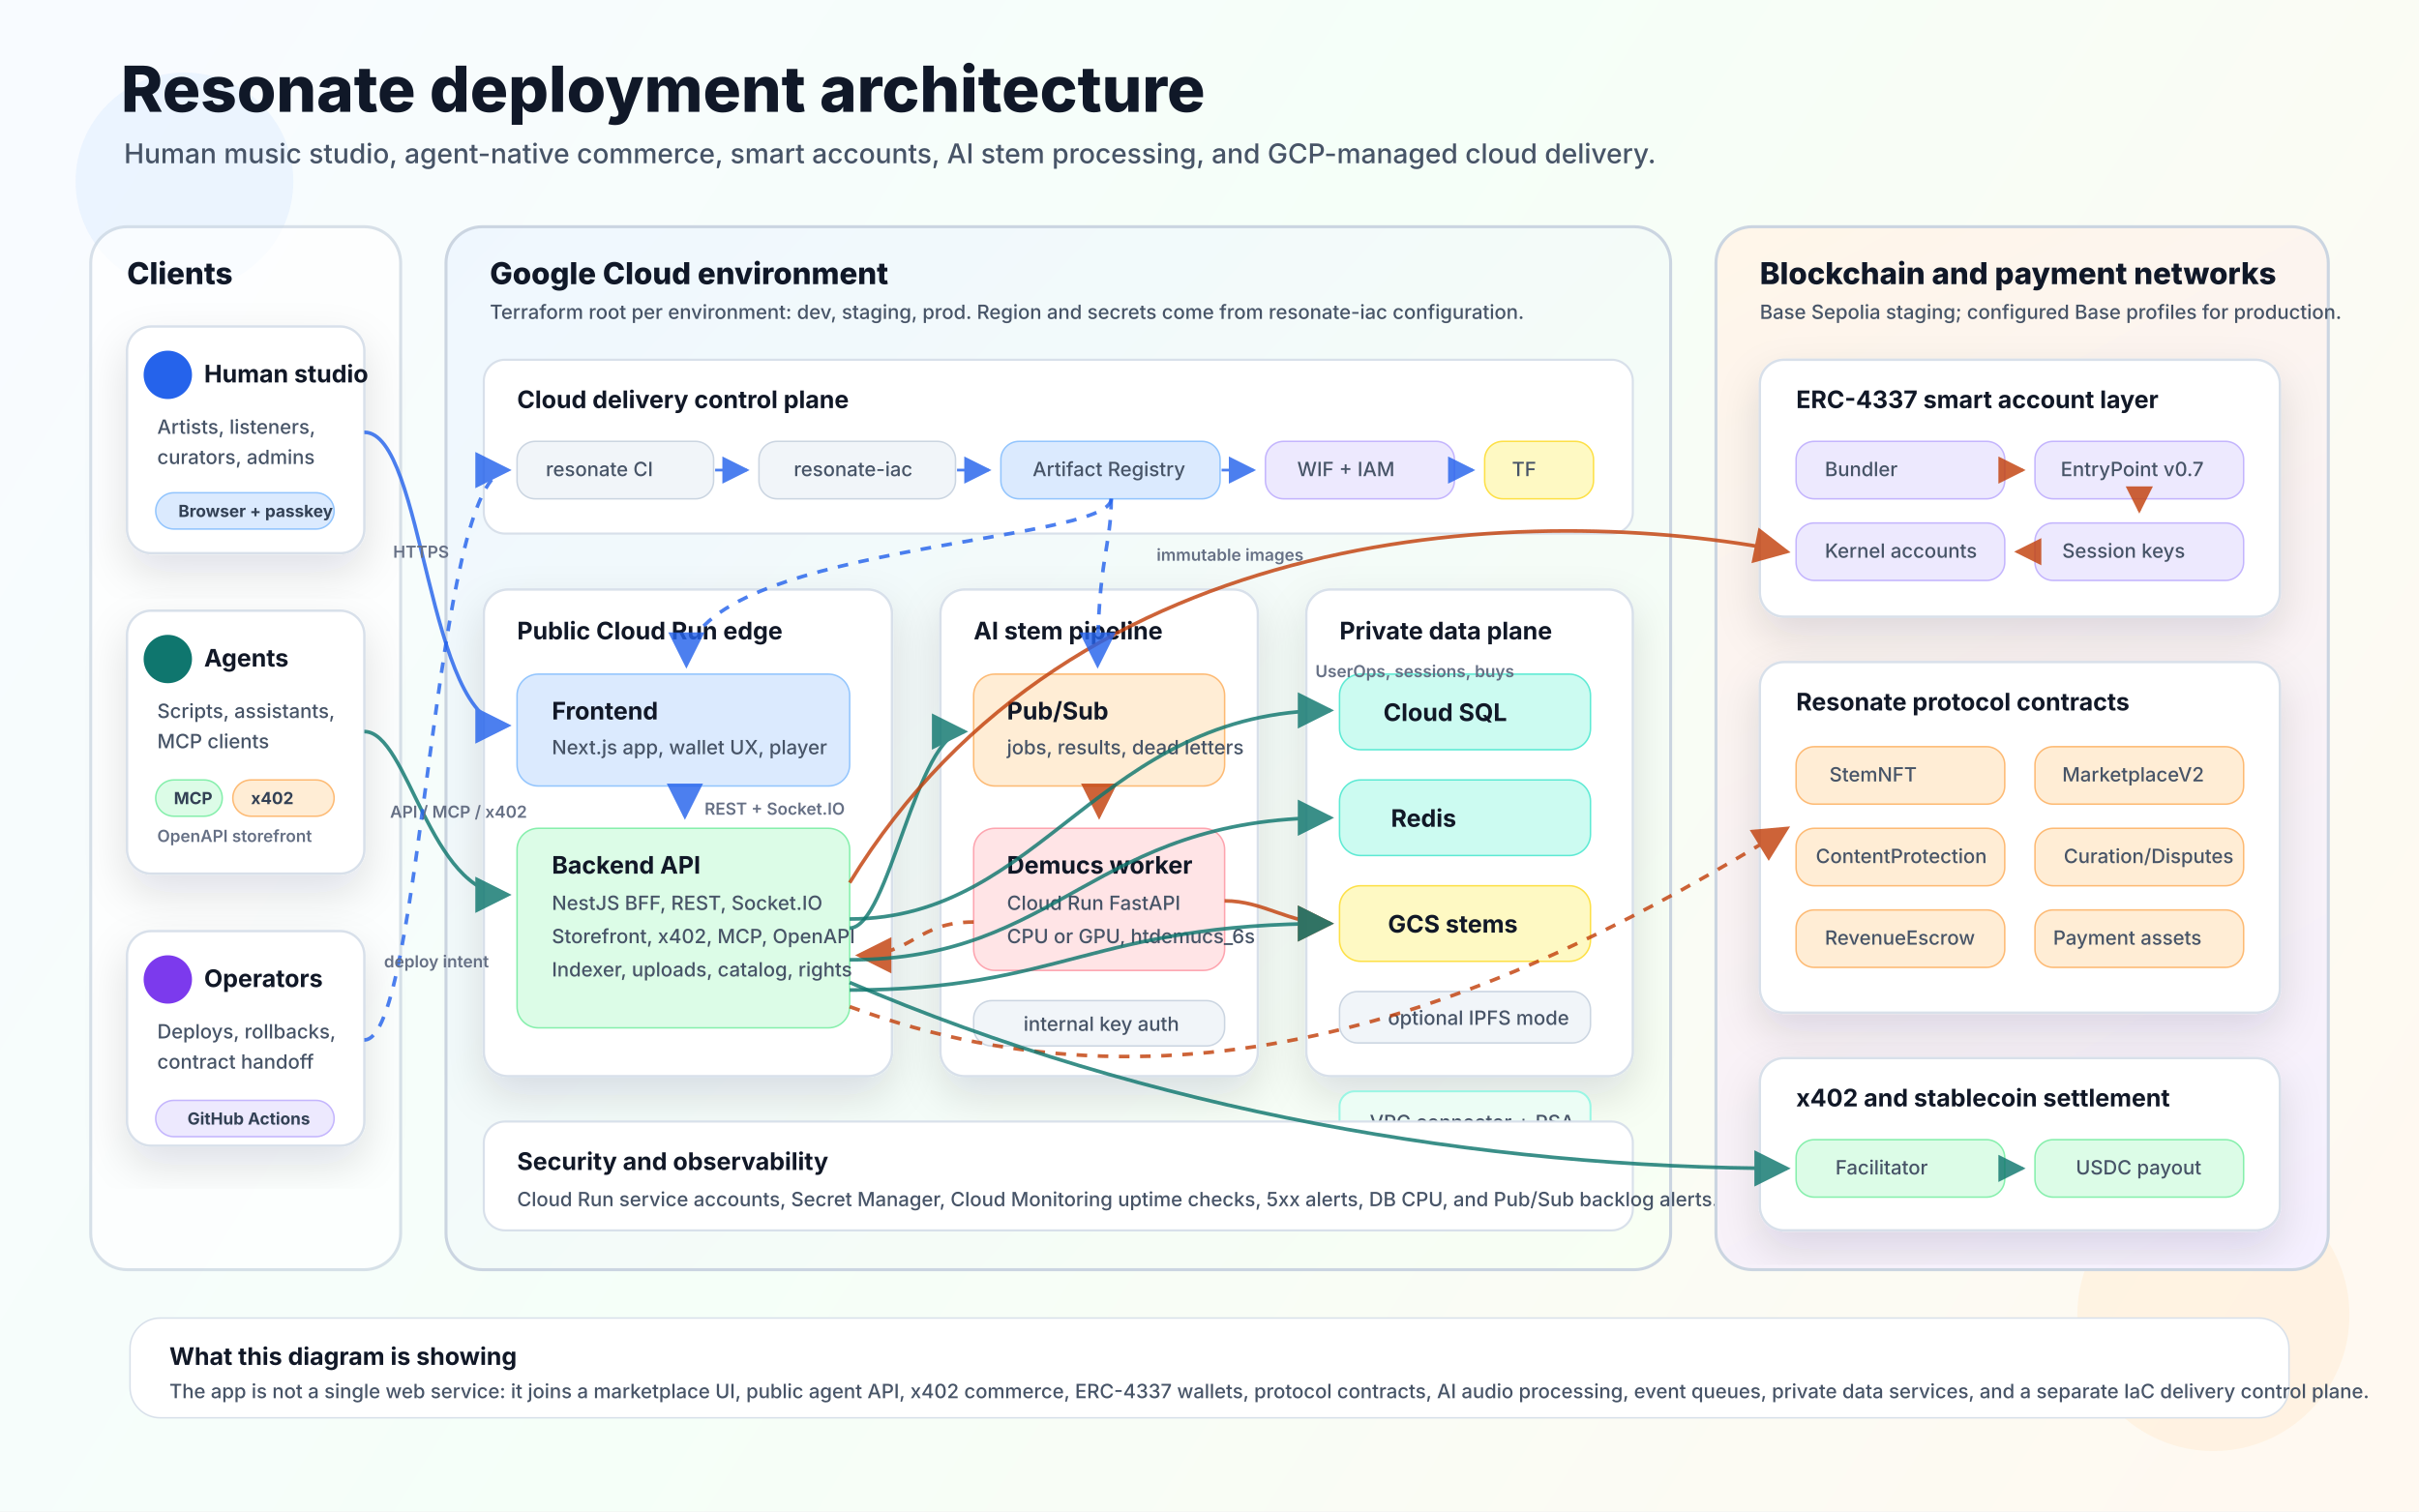
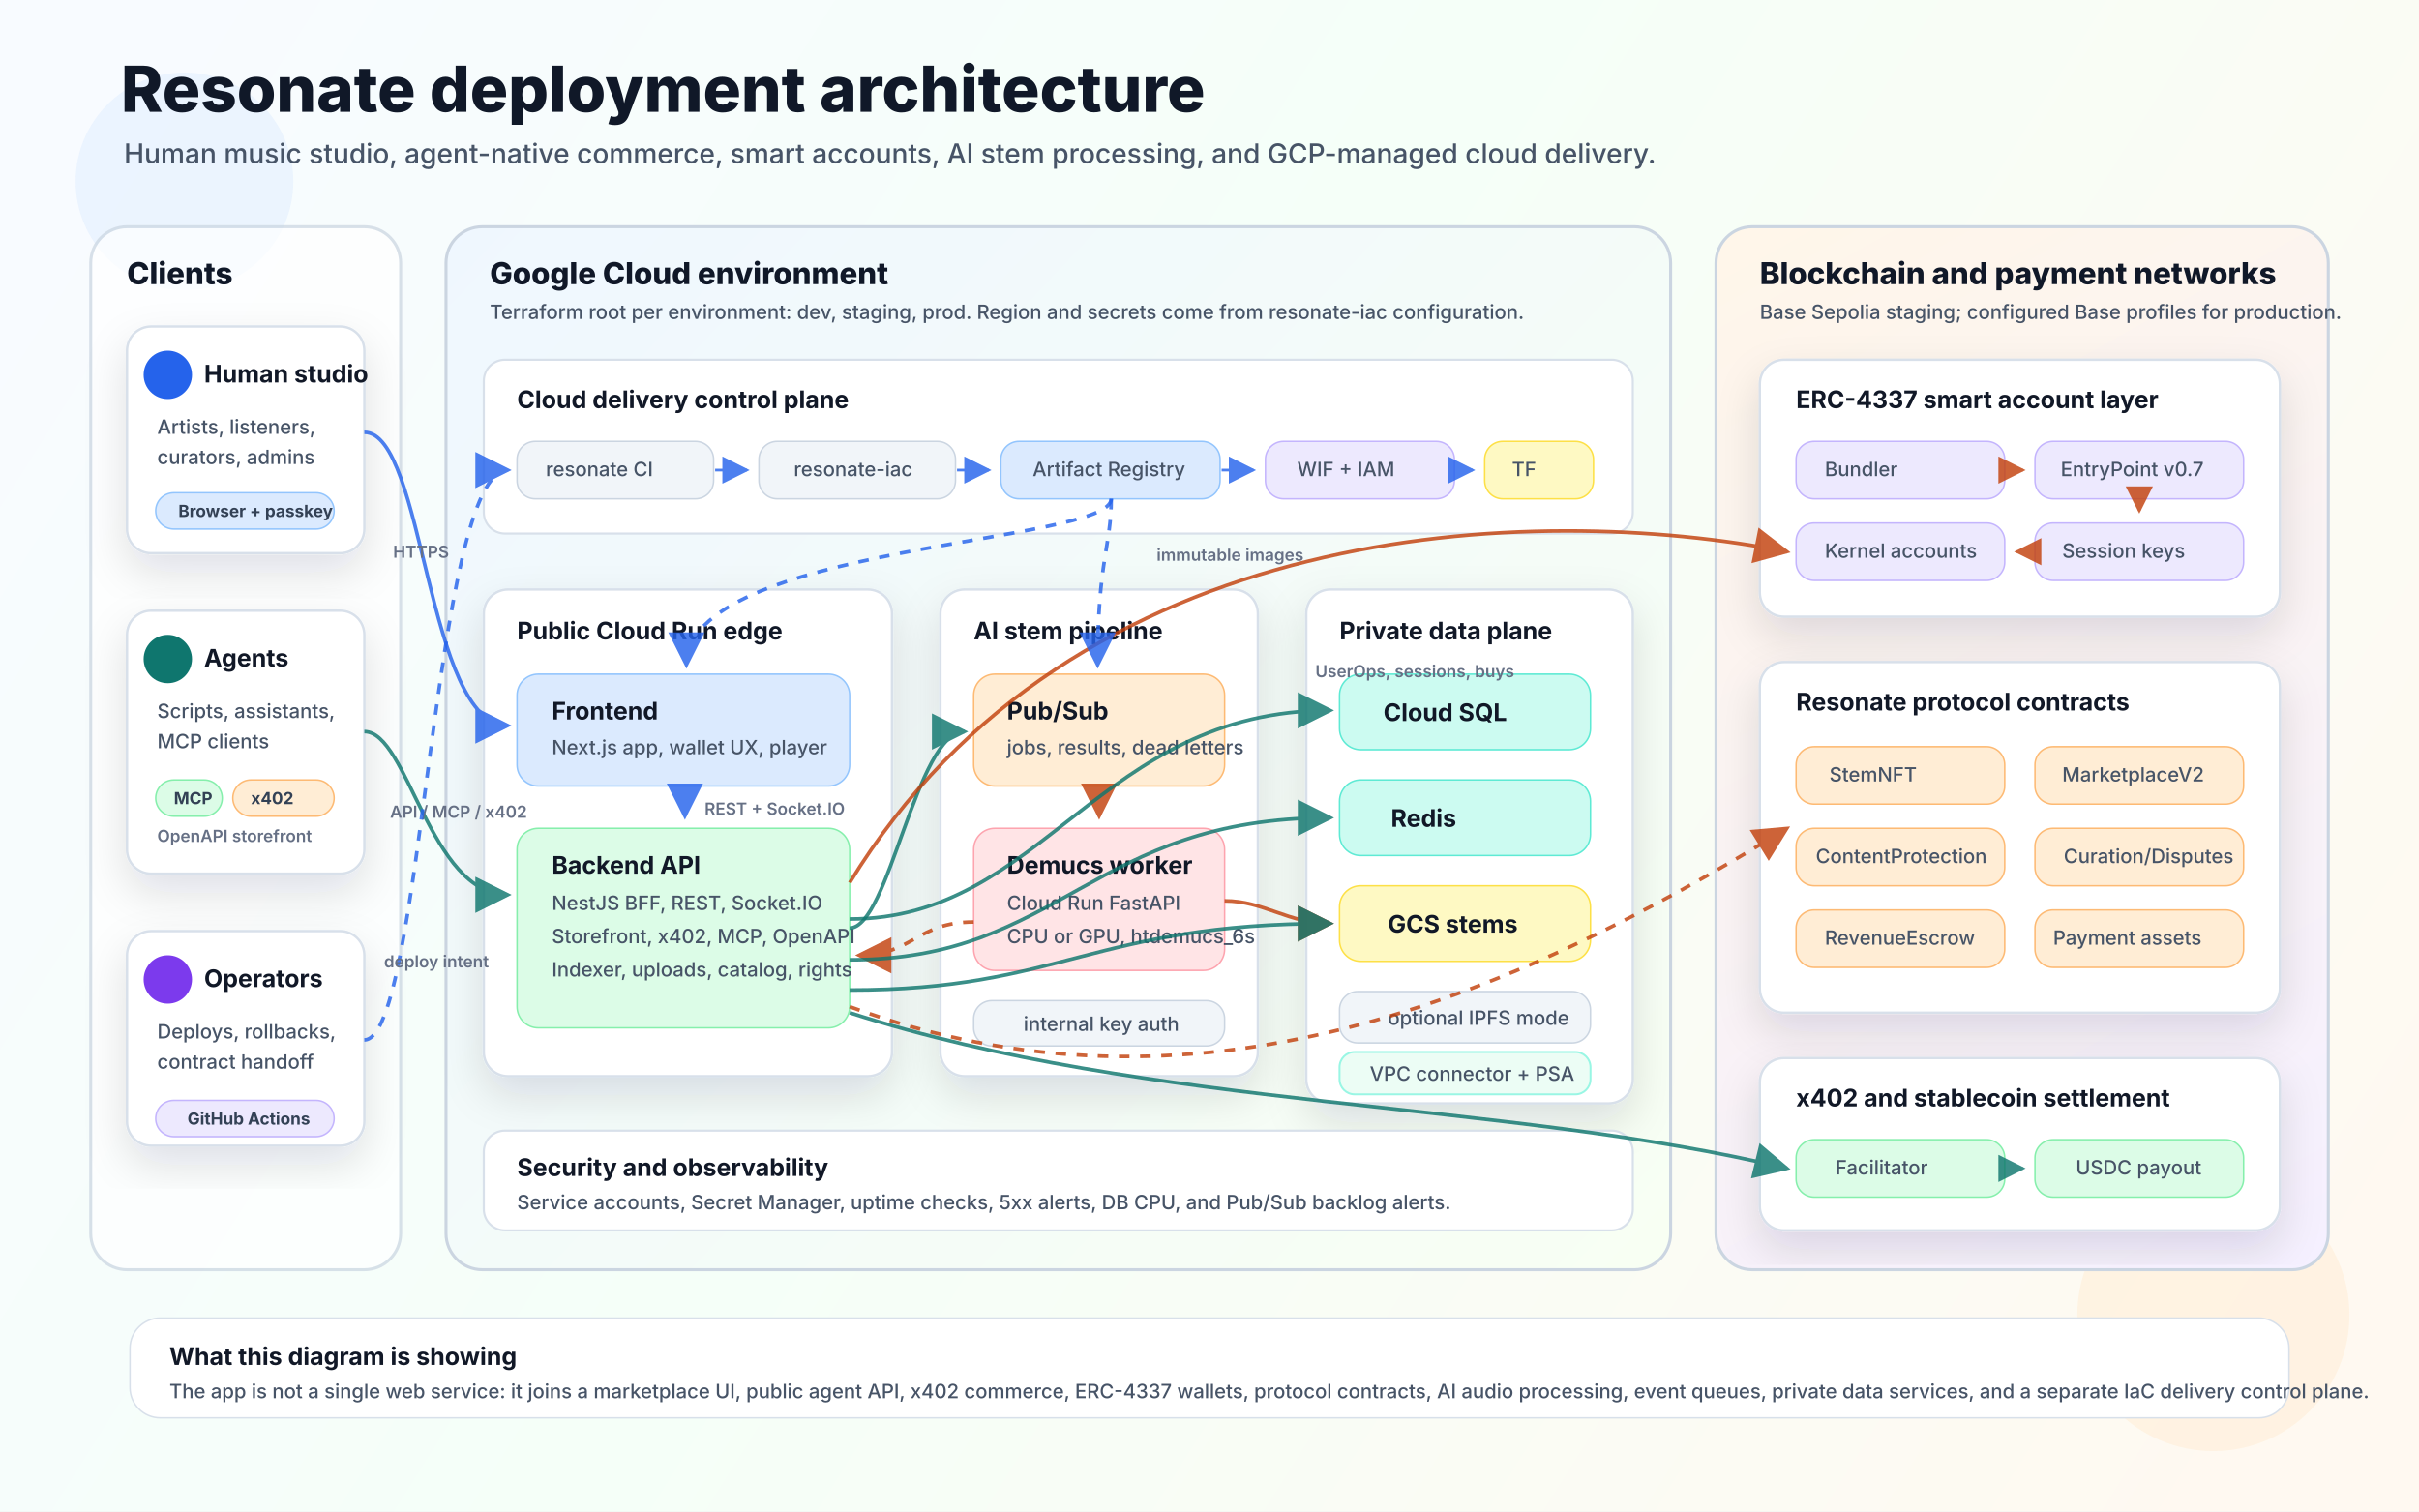
<svg xmlns="http://www.w3.org/2000/svg" width="1600" height="1000" viewBox="0 0 1600 1000" fill="none" role="img" aria-labelledby="title desc">
  <defs>
    <linearGradient id="hero" x1="80" y1="30" x2="1520" y2="940" gradientUnits="userSpaceOnUse">
      <stop stop-color="#F8FBFF" />
      <stop offset="0.45" stop-color="#F5FFF8" />
      <stop offset="1" stop-color="#FFF9F1" />
    </linearGradient>
    <linearGradient id="gcp" x1="280" y1="120" x2="1085" y2="880" gradientUnits="userSpaceOnUse">
      <stop stop-color="#EFF7FF" />
      <stop offset="1" stop-color="#F8FFF3" />
    </linearGradient>
    <linearGradient id="chain" x1="1120" y1="150" x2="1510" y2="850" gradientUnits="userSpaceOnUse">
      <stop stop-color="#FFF6E9" />
      <stop offset="1" stop-color="#F5F0FF" />
    </linearGradient>
    <filter id="shadow" x="-20%" y="-20%" width="140%" height="140%">
      <feDropShadow dx="0" dy="12" stdDeviation="14" flood-color="#1F2937" flood-opacity="0.12" />
    </filter>
    <marker id="arrowBlue" markerWidth="12" markerHeight="12" refX="10" refY="6" orient="auto">
      <path d="M1 1L11 6L1 11Z" fill="#2563EB" />
    </marker>
    <marker id="arrowGreen" markerWidth="12" markerHeight="12" refX="10" refY="6" orient="auto">
      <path d="M1 1L11 6L1 11Z" fill="#0F766E" />
    </marker>
    <marker id="arrowOrange" markerWidth="12" markerHeight="12" refX="10" refY="6" orient="auto">
      <path d="M1 1L11 6L1 11Z" fill="#C2410C" />
    </marker>
    <style>
      .bg { fill: url(#hero); }
      .boundary { stroke: #CBD5E1; stroke-width: 2; rx: 24; }
      .panel { fill: #FFFFFF; stroke: #D8E0EA; stroke-width: 1.6; rx: 16; filter: url(#shadow); }
      .subpanel { fill: #FFFFFF; stroke: #D8E0EA; stroke-width: 1.4; rx: 14; }
      .soft { fill: #F8FAFC; stroke: #D8E0EA; stroke-width: 1.3; rx: 12; }
      .title { fill: #101828; font-family: Inter, Segoe UI, Arial, sans-serif; font-size: 42px; font-weight: 800; letter-spacing: 0; }
      .subtitle { fill: #475467; font-family: Inter, Segoe UI, Arial, sans-serif; font-size: 18px; font-weight: 500; letter-spacing: 0; }
      .h { fill: #101828; font-family: Inter, Segoe UI, Arial, sans-serif; font-size: 20px; font-weight: 800; letter-spacing: 0; }
      .label { fill: #111827; font-family: Inter, Segoe UI, Arial, sans-serif; font-size: 16px; font-weight: 750; letter-spacing: 0; }
      .small { fill: #475467; font-family: Inter, Segoe UI, Arial, sans-serif; font-size: 13px; font-weight: 520; letter-spacing: 0; }
      .tiny { fill: #667085; font-family: Inter, Segoe UI, Arial, sans-serif; font-size: 11px; font-weight: 600; letter-spacing: 0; }
      .chipText { fill: #334155; font-family: Inter, Segoe UI, Arial, sans-serif; font-size: 11px; font-weight: 750; letter-spacing: 0; }
      .blue { fill: #DBEAFE; stroke: #93C5FD; }
      .green { fill: #DCFCE7; stroke: #86EFAC; }
      .teal { fill: #CCFBF1; stroke: #5EEAD4; }
      .orange { fill: #FFEDD5; stroke: #FDBA74; }
      .purple { fill: #EDE9FE; stroke: #C4B5FD; }
      .rose { fill: #FFE4E6; stroke: #FDA4AF; }
      .yellow { fill: #FEF9C3; stroke: #FDE047; }
      .slate { fill: #F1F5F9; stroke: #CBD5E1; }
      .blueLine { stroke: #2563EB; stroke-width: 2.4; marker-end: url(#arrowBlue); opacity: 0.82; }
      .greenLine { stroke: #0F766E; stroke-width: 2.4; marker-end: url(#arrowGreen); opacity: 0.82; }
      .orangeLine { stroke: #C2410C; stroke-width: 2.4; marker-end: url(#arrowOrange); opacity: 0.82; }
      .dash { stroke-dasharray: 7 7; }
      .thin { stroke-width: 1.8; }
      .icon { fill: #FFFFFF; stroke: #64748B; stroke-width: 1.4; }
      .rail { fill: #ECFDF5; stroke: #99F6E4; stroke-width: 1.3; rx: 10; }
    </style>
  </defs>
  <rect class="bg" x="0" y="0" width="1600" height="1000" />
  <circle cx="122" cy="120" r="72" fill="#DBEAFE" opacity="0.45" />
  <circle cx="1464" cy="870" r="90" fill="#FFEDD5" opacity="0.55" />
  <text x="80" y="74" class="title">Resonate deployment architecture</text>
  <text x="82" y="108" class="subtitle">Human music studio, agent-native commerce, smart accounts, AI stem processing, and GCP-managed cloud delivery.</text>
  <rect x="60" y="150" width="205" height="690" class="boundary" fill="#FFFFFF" opacity="0.72" />
  <text x="84" y="188" class="h">Clients</text>
  <rect x="84" y="216" width="157" height="150" class="panel" />
  <circle cx="111" cy="248" r="16" fill="#2563EB" />
  <text x="135" y="253" class="label">Human studio</text>
  <text x="104" y="287" class="small">Artists, listeners,</text>
  <text x="104" y="307" class="small">curators, admins</text>
  <rect x="103" y="326" width="118" height="24" class="blue" rx="12" />
  <text x="118" y="342" class="chipText">Browser + passkey</text>
  <rect x="84" y="404" width="157" height="174" class="panel" />
  <circle cx="111" cy="436" r="16" fill="#0F766E" />
  <text x="135" y="441" class="label">Agents</text>
  <text x="104" y="475" class="small">Scripts, assistants,</text>
  <text x="104" y="495" class="small">MCP clients</text>
  <rect x="103" y="516" width="44" height="24" class="green" rx="12" />
  <text x="115" y="532" class="chipText">MCP</text>
  <rect x="154" y="516" width="67" height="24" class="orange" rx="12" />
  <text x="166" y="532" class="chipText">x402</text>
  <text x="104" y="557" class="tiny">OpenAPI storefront</text>
  <rect x="84" y="616" width="157" height="142" class="panel" />
  <circle cx="111" cy="648" r="16" fill="#7C3AED" />
  <text x="135" y="653" class="label">Operators</text>
  <text x="104" y="687" class="small">Deploys, rollbacks,</text>
  <text x="104" y="707" class="small">contract handoff</text>
  <rect x="103" y="728" width="118" height="24" class="purple" rx="12" />
  <text x="124" y="744" class="chipText">GitHub Actions</text>
  <rect x="295" y="150" width="810" height="690" class="boundary" fill="url(#gcp)" />
  <text x="324" y="188" class="h">Google Cloud environment</text>
  <text x="324" y="211" class="small">Terraform root per environment: dev, staging, prod. Region and secrets come from resonate-iac configuration.</text>
  <rect x="320" y="238" width="760" height="115" class="subpanel" />
  <text x="342" y="270" class="label">Cloud delivery control plane</text>
  <rect x="342" y="292" width="130" height="38" class="slate" rx="12" />
  <text x="361" y="315" class="small">resonate CI</text>
  <rect x="502" y="292" width="130" height="38" class="slate" rx="12" />
  <text x="525" y="315" class="small">resonate-iac</text>
  <rect x="662" y="292" width="145" height="38" class="blue" rx="12" />
  <text x="683" y="315" class="small">Artifact Registry</text>
  <rect x="837" y="292" width="125" height="38" class="purple" rx="12" />
  <text x="858" y="315" class="small">WIF + IAM</text>
  <rect x="982" y="292" width="72" height="38" class="yellow" rx="12" />
  <text x="1000" y="315" class="small">TF</text>
  <path d="M473 311H494" class="blueLine thin" />
  <path d="M633 311H654" class="blueLine thin" />
  <path d="M808 311H829" class="blueLine thin" />
  <path d="M963 311H974" class="blueLine thin" />
  <rect x="320" y="390" width="270" height="322" class="panel" />
  <text x="342" y="423" class="label">Public Cloud Run edge</text>
  <rect x="342" y="446" width="220" height="74" class="blue" rx="14" />
  <text x="365" y="476" class="label">Frontend</text>
  <text x="365" y="499" class="small">Next.js app, wallet UX, player</text>
  <rect x="342" y="548" width="220" height="132" class="green" rx="14" />
  <text x="365" y="578" class="label">Backend API</text>
  <text x="365" y="602" class="small">NestJS BFF, REST, Socket.IO</text>
  <text x="365" y="624" class="small">Storefront, x402, MCP, OpenAPI</text>
  <text x="365" y="646" class="small">Indexer, uploads, catalog, rights</text>
  <rect x="622" y="390" width="210" height="322" class="panel" />
  <text x="644" y="423" class="label">AI stem pipeline</text>
  <rect x="644" y="446" width="166" height="74" class="orange" rx="14" />
  <text x="666" y="476" class="label">Pub/Sub</text>
  <text x="666" y="499" class="small">jobs, results, dead letters</text>
  <rect x="644" y="548" width="166" height="94" class="rose" rx="14" />
  <text x="666" y="578" class="label">Demucs worker</text>
  <text x="666" y="602" class="small">Cloud Run FastAPI</text>
  <text x="666" y="624" class="small">CPU or GPU, htdemucs_6s</text>
  <rect x="644" y="662" width="166" height="30" class="slate" rx="12" />
  <text x="677" y="682" class="small">internal key auth</text>
-   <rect x="864" y="390" width="216" height="322" class="panel" />
+   <rect x="864" y="390" width="216" height="340" class="panel" />
  <text x="886" y="423" class="label">Private data plane</text>
  <rect x="886" y="446" width="166" height="50" class="teal" rx="14" />
  <text x="915" y="477" class="label">Cloud SQL</text>
  <rect x="886" y="516" width="166" height="50" class="teal" rx="14" />
  <text x="920" y="547" class="label">Redis</text>
  <rect x="886" y="586" width="166" height="50" class="yellow" rx="14" />
  <text x="918" y="617" class="label">GCS stems</text>
  <rect x="886" y="656" width="166" height="34" class="slate" rx="12" />
  <text x="918" y="678" class="small">optional IPFS mode</text>
-   <rect x="886" y="722" width="166" height="40" class="rail" />
-   <text x="906" y="747" class="small">VPC connector + PSA</text>
-   <rect x="320" y="742" width="760" height="72" class="subpanel" />
-   <text x="342" y="774" class="label">Security and observability</text>
-   <text x="342" y="798" class="small">Cloud Run service accounts, Secret Manager, Cloud Monitoring uptime checks, 5xx alerts, DB CPU, and Pub/Sub backlog alerts.</text>
+   <rect x="886" y="696" width="166" height="28" class="rail" />
+   <text x="906" y="715" class="small">VPC connector + PSA</text>
+   <rect x="320" y="748" width="760" height="66" class="subpanel" />
+   <text x="342" y="778" class="label">Security and observability</text>
+   <text x="342" y="800" class="small">Service accounts, Secret Manager, uptime checks, 5xx alerts, DB CPU, and Pub/Sub backlog alerts.</text>
  <rect x="1135" y="150" width="405" height="690" class="boundary" fill="url(#chain)" />
  <text x="1164" y="188" class="h">Blockchain and payment networks</text>
  <text x="1164" y="211" class="small">Base Sepolia staging; configured Base profiles for production.</text>
  <rect x="1164" y="238" width="344" height="170" class="panel" />
  <text x="1188" y="270" class="label">ERC-4337 smart account layer</text>
  <rect x="1188" y="292" width="138" height="38" class="purple" rx="12" />
  <text x="1207" y="315" class="small">Bundler</text>
  <rect x="1346" y="292" width="138" height="38" class="purple" rx="12" />
  <text x="1363" y="315" class="small">EntryPoint v0.7</text>
  <rect x="1188" y="346" width="138" height="38" class="purple" rx="12" />
  <text x="1207" y="369" class="small">Kernel accounts</text>
  <rect x="1346" y="346" width="138" height="38" class="purple" rx="12" />
  <text x="1364" y="369" class="small">Session keys</text>
  <path d="M1327 311H1338" class="orangeLine thin" />
  <path d="M1415 331V338" class="orangeLine thin" />
  <path d="M1345 365H1334" class="orangeLine thin" />
  <rect x="1164" y="438" width="344" height="232" class="panel" />
  <text x="1188" y="470" class="label">Resonate protocol contracts</text>
  <rect x="1188" y="494" width="138" height="38" class="orange" rx="12" />
  <text x="1210" y="517" class="small">StemNFT</text>
  <rect x="1346" y="494" width="138" height="38" class="orange" rx="12" />
  <text x="1364" y="517" class="small">MarketplaceV2</text>
  <rect x="1188" y="548" width="138" height="38" class="orange" rx="12" />
  <text x="1201" y="571" class="small">ContentProtection</text>
  <rect x="1346" y="548" width="138" height="38" class="orange" rx="12" />
  <text x="1365" y="571" class="small">Curation/Disputes</text>
  <rect x="1188" y="602" width="138" height="38" class="orange" rx="12" />
  <text x="1207" y="625" class="small">RevenueEscrow</text>
  <rect x="1346" y="602" width="138" height="38" class="orange" rx="12" />
  <text x="1358" y="625" class="small">Payment assets</text>
  <rect x="1164" y="700" width="344" height="114" class="panel" />
  <text x="1188" y="732" class="label">x402 and stablecoin settlement</text>
  <rect x="1188" y="754" width="138" height="38" class="green" rx="12" />
  <text x="1214" y="777" class="small">Facilitator</text>
  <rect x="1346" y="754" width="138" height="38" class="green" rx="12" />
  <text x="1373" y="777" class="small">USDC payout</text>
  <path d="M241 484C270 484 284 592 336 592" class="greenLine" />
  <text x="258" y="541" class="tiny">API / MCP / x402</text>
  <path d="M241 286C281 286 282 480 336 480" class="blueLine" />
  <text x="260" y="369" class="tiny">HTTPS</text>
  <path d="M453 520V540" class="blueLine" />
  <text x="466" y="539" class="tiny">REST + Socket.IO</text>
  <path d="M562 614C588 614 606 484 638 484" class="greenLine" />
  <path d="M727 520V540" class="orangeLine" />
  <path d="M644 610C606 610 604 632 568 632" class="orangeLine dash" />
  <path d="M810 596C836 596 852 611 880 611" class="orangeLine" />
  <path d="M562 608C690 608 727 470 880 470" class="greenLine" />
  <path d="M562 635C702 635 722 541 880 541" class="greenLine" />
  <path d="M562 655C702 655 723 611 880 611" class="greenLine" />
  <path d="M562 584C710 342 1015 332 1182 365" class="orangeLine" />
  <text x="870" y="448" class="tiny">UserOps, sessions, buys</text>
  <path d="M562 666C790 750 1000 660 1182 548" class="orangeLine dash" />
-   <path d="M562 650C760 735 980 773 1182 773" class="greenLine" />
+   <path d="M562 670C760 734 996 728 1182 773" class="greenLine" />
  <path d="M1327 773H1338" class="greenLine thin" />
  <path d="M241 688C280 688 286 311 336 311" class="blueLine dash" />
  <text x="254" y="640" class="tiny">deploy intent</text>
  <path d="M735 330C735 360 454 360 454 440" class="blueLine dash" />
  <path d="M735 330C735 362 726 370 726 440" class="blueLine dash" />
  <text x="765" y="371" class="tiny">immutable images</text>
  <rect x="86" y="872" width="1428" height="66" rx="20" fill="#FFFFFF" stroke="#D8E0EA" />
  <text x="112" y="903" class="label">What this diagram is showing</text>
  <text x="112" y="925" class="small">The app is not a single web service: it joins a marketplace UI, public agent API, x402 commerce, ERC-4337 wallets, protocol contracts, AI audio processing, event queues, private data services, and a separate IaC delivery control plane.</text>
</svg>
